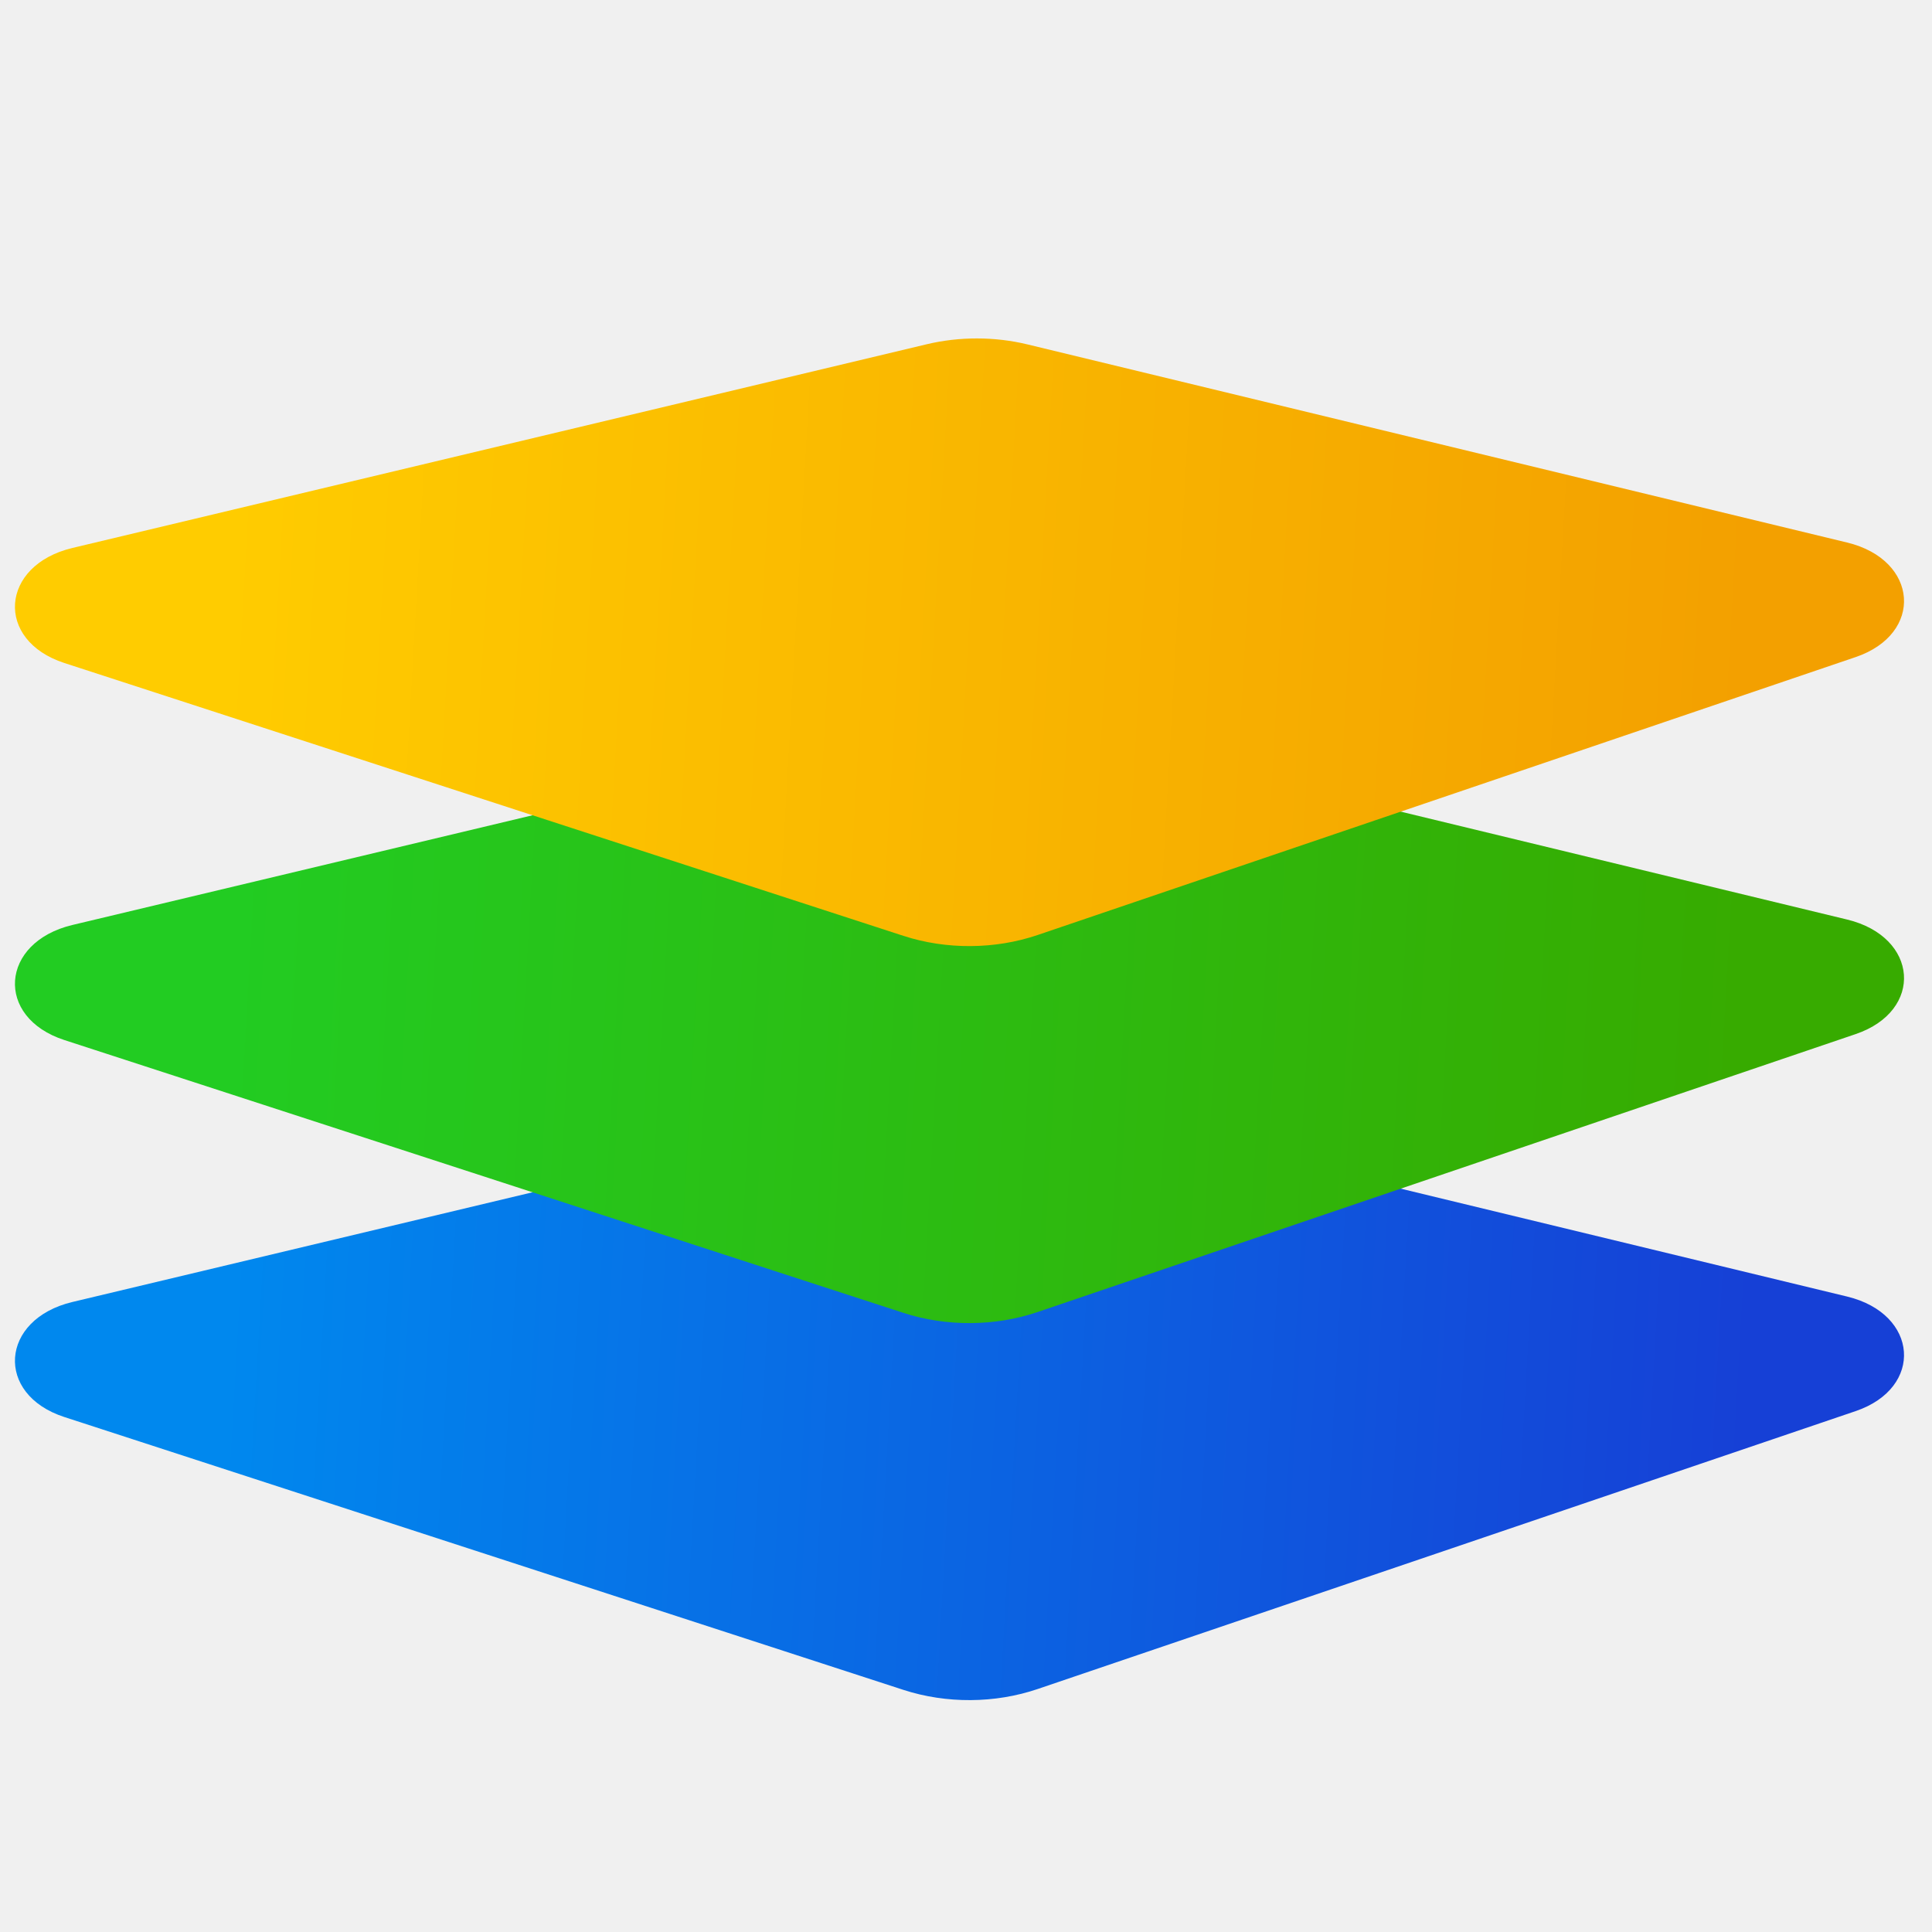
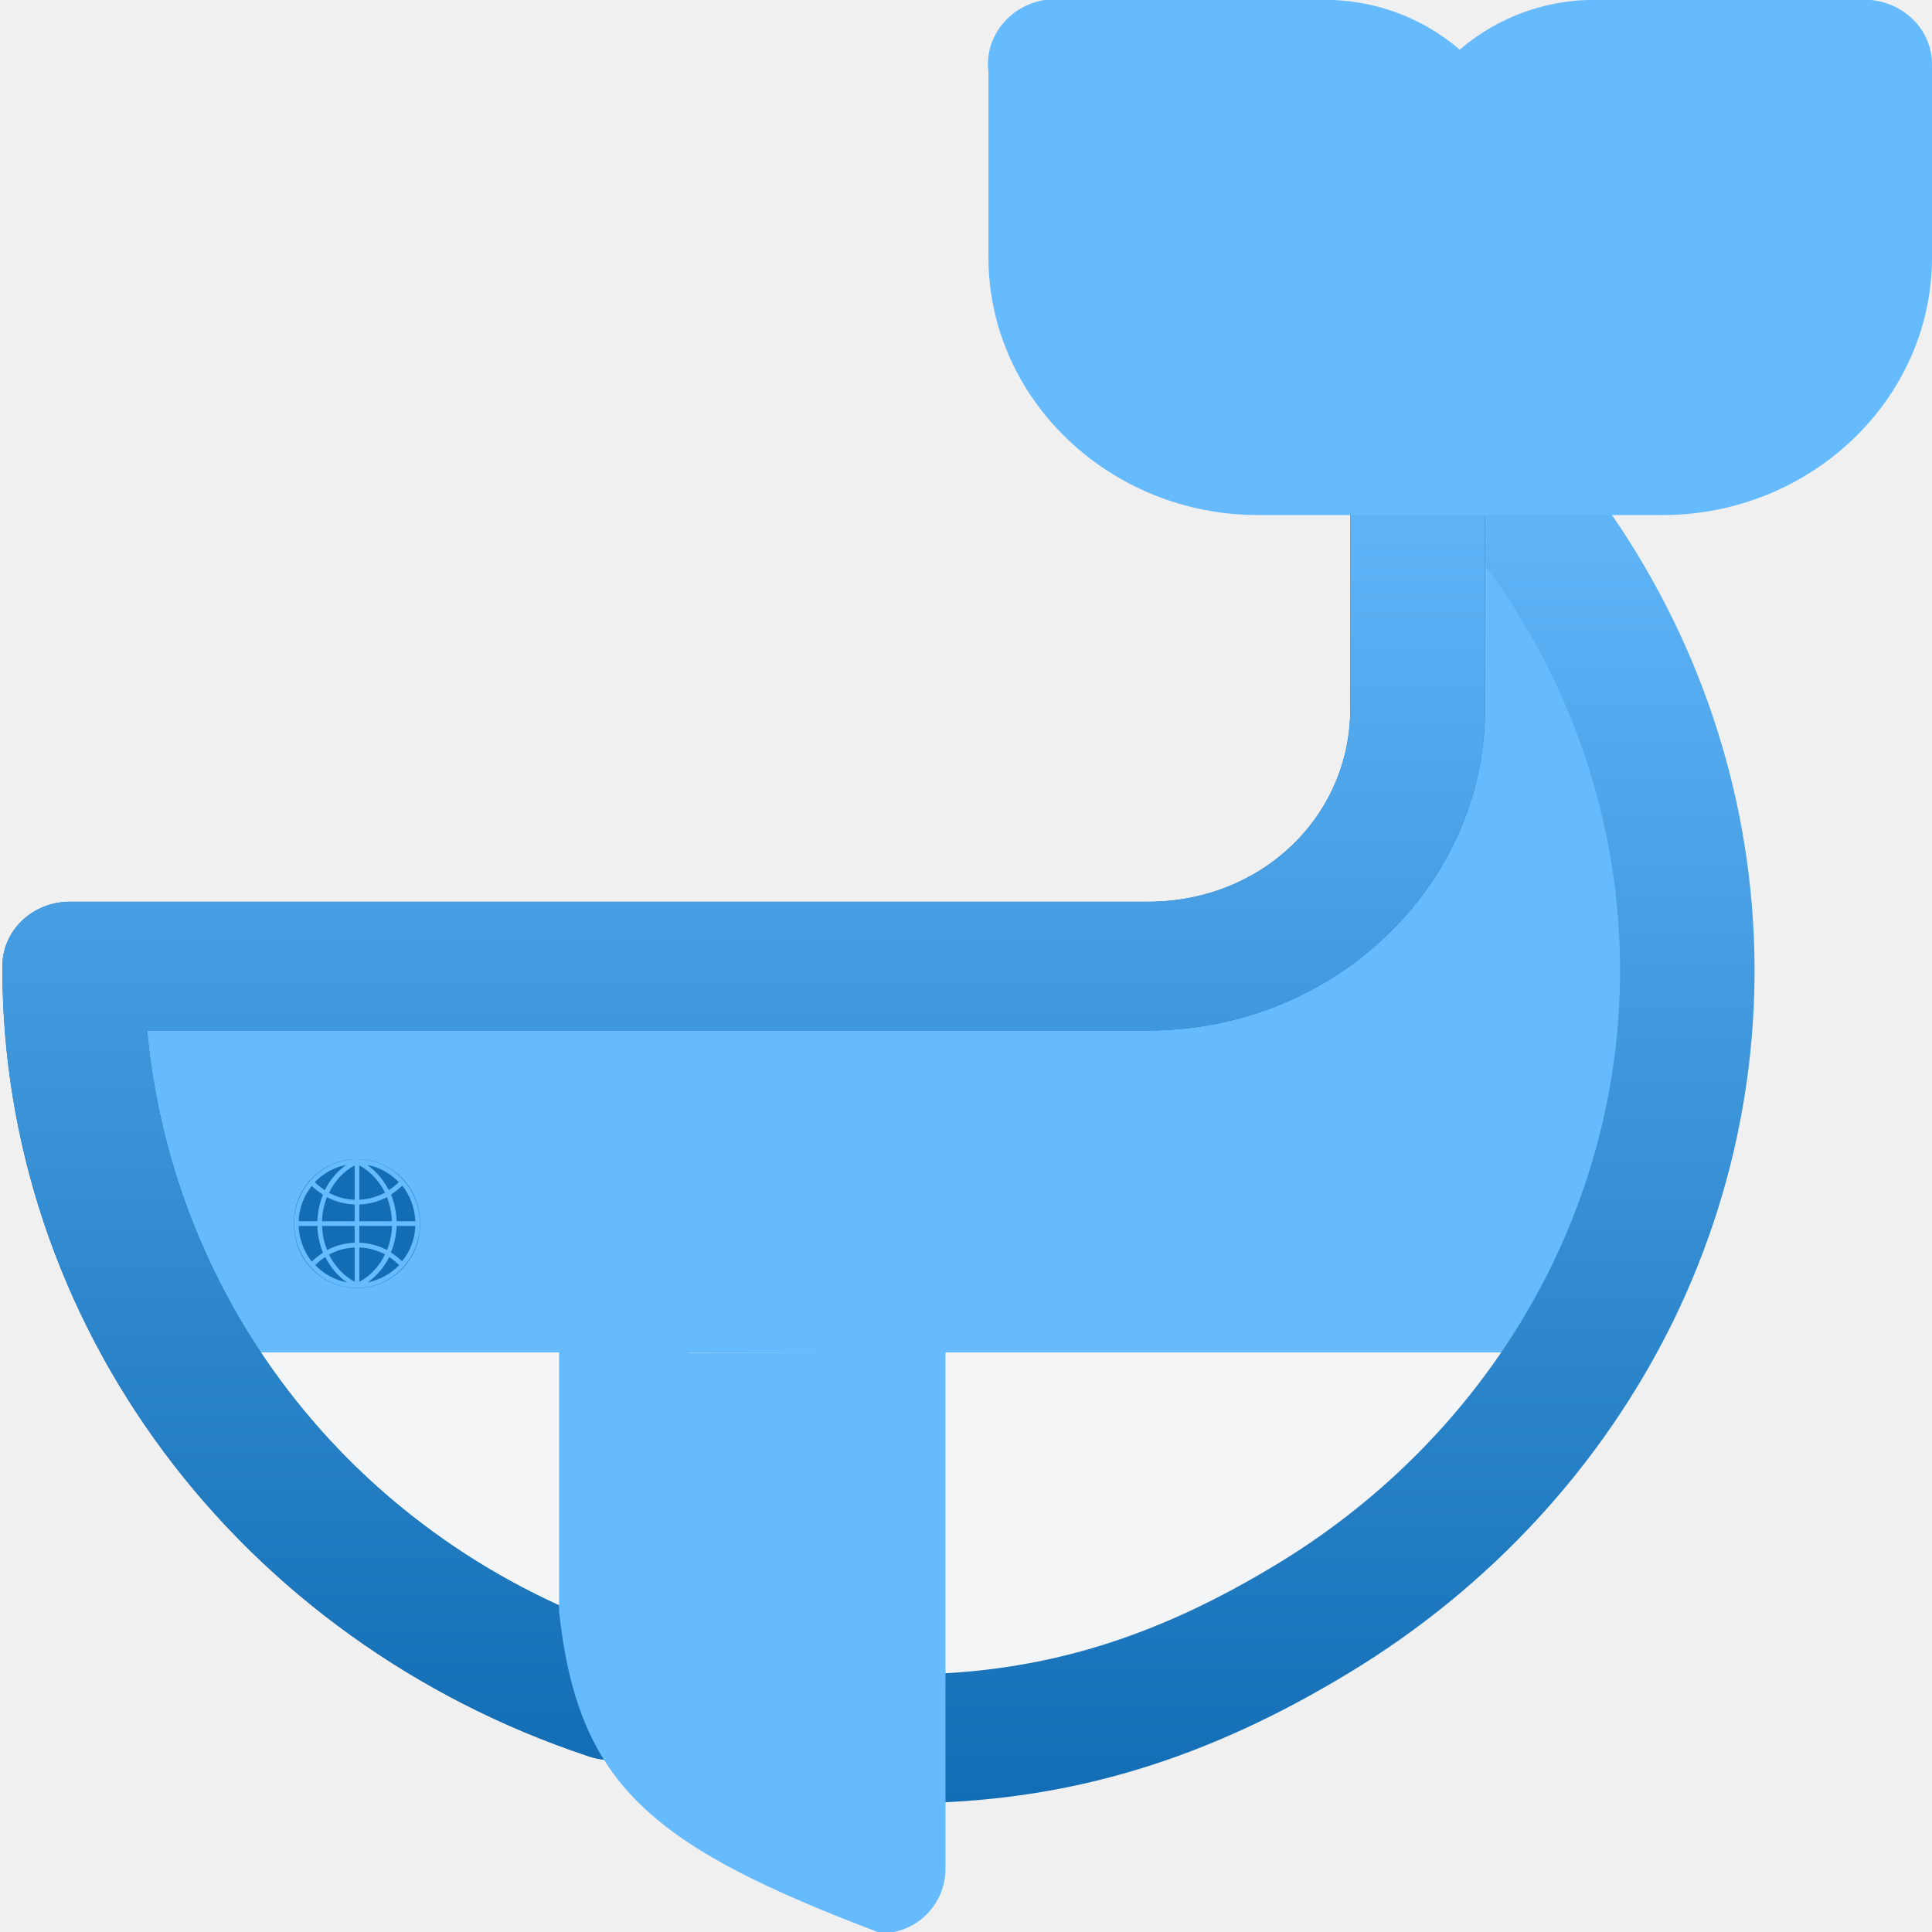
<svg xmlns="http://www.w3.org/2000/svg" width="64" height="64" viewBox="0 0 64 64" fill="none">
-   <g clip-path="url(#clip0_1210_1121)">
-     <path d="M2.132 46.941C-0.177 46.191 -0.003 43.703 2.399 43.13L30.694 36.383C31.782 36.123 32.952 36.125 34.037 36.387L61.188 42.95C63.558 43.523 63.74 45.974 61.47 46.745L34.371 55.952C32.962 56.431 31.347 56.441 29.929 55.98L2.132 46.941Z" fill="url(#paint0_linear_1210_1121)" />
-     <path d="M2.132 34.453C-0.177 33.702 -0.003 31.214 2.399 30.641L30.694 23.894C31.782 23.634 32.952 23.636 34.037 23.898L61.188 30.461C63.558 31.034 63.74 33.485 61.47 34.256L34.371 43.463C32.962 43.942 31.347 43.952 29.929 43.491L2.132 34.453Z" fill="url(#paint1_linear_1210_1121)" />
-     <path d="M2.132 21.963C-0.177 21.213 -0.003 18.725 2.399 18.152L30.694 11.405C31.782 11.145 32.952 11.147 34.037 11.409L61.188 17.972C63.558 18.545 63.74 20.996 61.47 21.767L34.371 30.974C32.962 31.453 31.347 31.463 29.929 31.002L2.132 21.963Z" fill="url(#paint2_linear_1210_1121)" />
+   <g clip-path="url(#clip0_1257_560)">
+     <path d="M49.571 15.727C52.864 19.424 54.977 23.948 55.656 28.76C56.335 33.572 55.553 38.469 53.402 42.868C51.236 47.276 47.8 51.003 43.496 53.612C39.192 56.221 34.199 57.603 29.102 57.596L20.19 56.15C14.975 54.414 10.453 51.172 7.251 46.873C4.048 42.575 2.322 37.431 2.312 32.154V32.009H38.033C42.98 32.009 46.963 28.203 46.963 23.476V15.369" fill="#66BBFE" />
+     <path d="M5.937 44.8C9.112 50.091 14.168 54.118 20.186 56.149L29.098 57.6C38.742 57.6 47.53 52.646 52.281 44.8H5.933H5.937Z" fill="#F3F5F7" />
+     <path d="M27.685 44.8V61.88C22.733 61.88 18.754 58.074 18.754 53.346V44.813" fill="#66BBFE" />
+     <path d="M49.499 13.572C49.075 13.582 48.663 13.707 48.311 13.933C47.959 14.158 47.682 14.474 47.511 14.845C47.34 15.215 47.283 15.625 47.346 16.025C47.41 16.425 47.591 16.8 47.869 17.105C50.889 20.49 52.825 24.633 53.449 29.041C54.072 33.448 53.355 37.934 51.383 41.963C49.398 46.005 46.247 49.423 42.3 51.814C38.354 54.205 34.571 55.475 29.898 55.467C29.305 55.467 28.738 55.692 28.319 56.092C27.9 56.492 27.665 57.035 27.665 57.6C27.665 58.166 27.9 58.709 28.319 59.109C28.738 59.509 29.305 59.734 29.898 59.734C35.419 59.741 40.032 58.239 44.694 55.412C49.357 52.586 53.079 48.548 55.424 43.772C57.754 39.002 58.601 33.694 57.864 28.479C57.128 23.263 54.84 18.358 51.272 14.349C51.057 14.1 50.786 13.901 50.479 13.766C50.172 13.632 49.837 13.565 49.499 13.572Z" fill="url(#paint0_linear_1257_560)" />
+     <path d="M61.502 2.134V8.534C61.502 12.075 58.515 14.934 54.805 14.934H41.41C37.703 14.934 34.712 12.075 34.712 8.534V2.134" fill="#66BBFE" />
+     <path d="M46.927 13.205C46.337 13.214 45.774 13.446 45.362 13.851C44.95 14.256 44.723 14.8 44.73 15.364V23.471C44.73 27.055 41.783 29.871 38.033 29.871H2.312C1.72 29.871 1.152 30.095 0.733 30.495C0.314 30.895 0.079 31.438 0.079 32.004V32.153C0.092 37.871 1.963 43.445 5.432 48.103C8.902 52.763 13.799 56.278 19.449 58.163C19.728 58.265 20.026 58.312 20.325 58.303C20.623 58.293 20.917 58.226 21.188 58.106C21.459 57.986 21.703 57.815 21.904 57.603C22.105 57.392 22.259 57.144 22.358 56.875C22.457 56.605 22.499 56.319 22.481 56.034C22.462 55.749 22.384 55.471 22.251 55.215C22.118 54.959 21.933 54.731 21.706 54.545C21.479 54.359 21.216 54.218 20.931 54.131C11.787 51.063 5.71 43.178 4.875 34.137H38.033C44.176 34.137 49.195 29.346 49.195 23.471V15.364C49.199 15.079 49.143 14.796 49.03 14.532C48.917 14.268 48.75 14.028 48.538 13.826C48.327 13.625 48.075 13.467 47.799 13.36C47.522 13.253 47.225 13.2 46.927 13.205Z" fill="#126DB4" />
+     <path d="M46.927 13.205C46.337 13.214 45.774 13.446 45.362 13.851C44.95 14.256 44.723 14.8 44.73 15.364V23.471C44.73 27.055 41.783 29.871 38.033 29.871H2.312C1.72 29.871 1.152 30.095 0.733 30.495C0.314 30.895 0.079 31.438 0.079 32.004V32.153C0.092 37.871 1.963 43.445 5.432 48.103C8.902 52.763 13.799 56.278 19.449 58.163C19.728 58.265 20.026 58.312 20.325 58.303C20.623 58.293 20.917 58.226 21.188 58.106C21.459 57.986 21.703 57.815 21.904 57.603C22.105 57.392 22.259 57.144 22.358 56.875C22.457 56.605 22.499 56.319 22.481 56.034C22.462 55.749 22.384 55.471 22.251 55.215C22.118 54.959 21.933 54.731 21.706 54.545C21.479 54.359 21.216 54.218 20.931 54.131C11.787 51.063 5.71 43.178 4.875 34.137H38.033C44.176 34.137 49.195 29.346 49.195 23.471V15.364C49.199 15.079 49.143 14.796 49.03 14.532C48.917 14.268 48.75 14.028 48.538 13.826C48.327 13.625 48.075 13.467 47.799 13.36C47.522 13.253 47.225 13.2 46.927 13.205Z" fill="url(#paint1_linear_1257_560)" />
+     <path d="M34.959 -0.004C34.367 -0.004 33.799 0.221 33.38 0.621C32.961 1.021 32.726 1.563 32.726 2.129C32.726 2.695 32.961 3.238 33.38 3.638C33.799 4.038 34.367 4.262 34.959 4.262H43.889C45.166 4.262 46.121 5.18 46.121 6.396C46.121 6.961 46.357 7.504 46.775 7.904C47.194 8.305 47.762 8.529 48.354 8.529C48.946 8.529 49.514 8.305 49.933 7.904C50.351 7.504 50.587 6.961 50.587 6.396C50.587 2.888 47.559 -0.004 43.889 -0.004H34.959Z" fill="#66BBFE" />
+     <path d="M52.819 -0.004C49.149 -0.004 46.122 2.888 46.122 6.396C46.122 6.961 46.357 7.504 46.776 7.904C47.194 8.305 47.762 8.529 48.354 8.529C48.946 8.529 49.514 8.305 49.933 7.904C50.352 7.504 50.587 6.961 50.587 6.396C50.587 5.18 51.542 4.262 52.819 4.262H61.749C62.342 4.262 62.909 4.038 63.328 3.638C63.747 3.238 63.982 2.695 63.982 2.129C63.982 1.563 63.747 1.021 63.328 0.621C62.909 0.221 62.342 -0.004 61.749 -0.004H52.819Z" fill="#66BBFE" />
+     <path d="M34.941 -0.03C34.35 -0.021 33.788 0.211 33.376 0.616C32.964 1.02 32.737 1.564 32.744 2.129V8.529C32.744 13.222 36.763 17.062 41.675 17.062H48.696H55.07C59.981 17.062 64 13.222 64 8.529V2.129C64 1.563 63.765 1.02 63.346 0.62C62.927 0.22 62.359 -0.005 61.767 -0.005C61.175 -0.005 60.608 0.22 60.189 0.62C59.77 1.02 59.535 1.563 59.535 2.129V8.529C59.535 10.931 57.584 12.795 55.07 12.795H41.675C39.161 12.795 37.209 10.931 37.209 8.529V2.129C37.213 1.843 37.157 1.56 37.044 1.296C36.931 1.032 36.764 0.793 36.553 0.592C36.341 0.39 36.09 0.231 35.813 0.124C35.536 0.018 35.239 -0.035 34.941 -0.03Z" fill="#66BBFE" />
+     <path d="M29.152 42.667C28.588 42.676 28.05 42.908 27.657 43.313C27.264 43.717 27.046 44.261 27.053 44.826V58.906C24.672 57.976 22.787 56.12 22.787 53.376V44.843C22.787 44.277 22.562 43.734 22.162 43.334C21.762 42.934 21.219 42.709 20.653 42.709C20.087 42.709 19.545 42.934 19.145 43.334C18.745 43.734 18.52 44.277 18.52 44.843V53.376C19.145 59.151 21.565 61.156 29.187 64.043C29.751 64.043 30.292 63.819 30.692 63.421C31.092 63.023 31.318 62.482 31.32 61.918V44.834C31.323 44.549 31.27 44.266 31.162 44.002C31.054 43.738 30.894 43.498 30.692 43.297C30.49 43.096 30.25 42.937 29.985 42.83C29.721 42.724 29.438 42.671 29.152 42.676V42.667Z" fill="#66BBFE" />
+     <g clip-path="url(#clip1_1257_560)">
+       <rect x="9.739" y="38.4" width="4.174" height="4.267" rx="2.087" fill="#126DB4" />
+       <path d="M13.913 40.533C13.913 39.356 12.978 38.4 11.826 38.4C11.818 38.4 11.818 38.4 11.811 38.4C10.667 38.408 9.739 39.364 9.739 40.533C9.739 41.711 10.674 42.667 11.826 42.667H11.834C12.986 42.659 13.913 41.703 13.913 40.533ZM9.894 40.612H10.512C10.52 40.921 10.589 41.221 10.698 41.497C10.566 41.584 10.443 41.679 10.327 41.79C10.072 41.466 9.909 41.055 9.894 40.612ZM10.327 39.285C10.443 39.396 10.566 39.49 10.698 39.577C10.589 39.846 10.527 40.146 10.512 40.455H9.894C9.909 40.012 10.072 39.609 10.327 39.285ZM13.758 40.455H13.14C13.132 40.146 13.063 39.846 12.955 39.569C13.086 39.483 13.21 39.388 13.326 39.277C13.581 39.601 13.743 40.012 13.758 40.455ZM12.986 40.455H11.903V39.901C12.228 39.886 12.537 39.807 12.816 39.656C12.916 39.901 12.97 40.17 12.986 40.455ZM11.903 39.743V38.606C12.267 38.803 12.56 39.119 12.754 39.506C12.491 39.648 12.205 39.728 11.903 39.743ZM11.749 39.743C11.447 39.736 11.161 39.656 10.899 39.514C11.084 39.127 11.378 38.803 11.749 38.606V39.743ZM11.749 39.901V40.455H10.667C10.674 40.17 10.736 39.901 10.829 39.656C11.115 39.807 11.424 39.886 11.749 39.901ZM10.667 40.612H11.749V41.166C11.424 41.181 11.115 41.26 10.837 41.41C10.736 41.166 10.682 40.897 10.667 40.612ZM11.749 41.324V42.461C11.386 42.264 11.092 41.948 10.899 41.561C11.161 41.418 11.447 41.339 11.749 41.324ZM11.903 41.324C12.205 41.331 12.491 41.418 12.754 41.553C12.568 41.94 12.274 42.264 11.903 42.461V41.324ZM11.903 41.166V40.612H12.986C12.978 40.897 12.916 41.166 12.823 41.41C12.537 41.26 12.228 41.181 11.903 41.166ZM13.14 40.612H13.758C13.743 41.055 13.581 41.466 13.318 41.782C13.202 41.671 13.078 41.569 12.947 41.489C13.063 41.221 13.125 40.921 13.14 40.612ZM13.21 39.159C13.109 39.261 12.993 39.348 12.877 39.427C12.707 39.088 12.468 38.803 12.166 38.59C12.576 38.669 12.939 38.874 13.21 39.159ZM11.463 38.59C11.169 38.803 10.93 39.088 10.759 39.427C10.643 39.348 10.527 39.261 10.427 39.159C10.705 38.874 11.061 38.669 11.463 38.59ZM10.443 41.908C10.543 41.806 10.651 41.719 10.775 41.64C10.945 41.979 11.184 42.264 11.486 42.477C11.076 42.398 10.713 42.193 10.443 41.908ZM12.189 42.477C12.483 42.264 12.723 41.979 12.893 41.64C13.009 41.719 13.117 41.806 13.225 41.908C12.947 42.193 12.584 42.398 12.189 42.477Z" fill="#66BBFE" />
+     </g>
  </g>
  <defs>
-     <linearGradient id="paint0_linear_1210_1121" x1="7.541" y1="43.779" x2="57.864" y2="46.635" gradientUnits="userSpaceOnUse">
-       <stop stop-color="#0088EE" />
-       <stop offset="1" stop-color="#1640D6" />
+     <linearGradient id="paint0_linear_1257_560" x1="42.894" y1="13.572" x2="42.894" y2="59.734" gradientUnits="userSpaceOnUse">
+       <stop stop-color="#66BBFE" />
+       <stop offset="1" stop-color="#126DB4" />
    </linearGradient>
-     <linearGradient id="paint1_linear_1210_1121" x1="7.541" y1="31.29" x2="57.864" y2="34.146" gradientUnits="userSpaceOnUse">
-       <stop stop-color="#22CC22" />
-       <stop offset="1" stop-color="#37AB00" />
+     <linearGradient id="paint1_linear_1257_560" x1="24.637" y1="13.205" x2="24.637" y2="58.304" gradientUnits="userSpaceOnUse">
+       <stop stop-color="#66BBFE" />
+       <stop offset="1" stop-color="#126DB4" />
    </linearGradient>
-     <linearGradient id="paint2_linear_1210_1121" x1="7.541" y1="18.801" x2="57.864" y2="21.657" gradientUnits="userSpaceOnUse">
-       <stop stop-color="#FFCC00" />
-       <stop offset="1" stop-color="#F3A000" />
-     </linearGradient>
-     <clipPath id="clip0_1210_1121">
+     <clipPath id="clip0_1257_560">
      <rect width="64" height="64" fill="white" />
+     </clipPath>
+     <clipPath id="clip1_1257_560">
+       <rect x="9.739" y="38.4" width="4.174" height="4.267" rx="2.087" fill="white" />
    </clipPath>
  </defs>
</svg>
